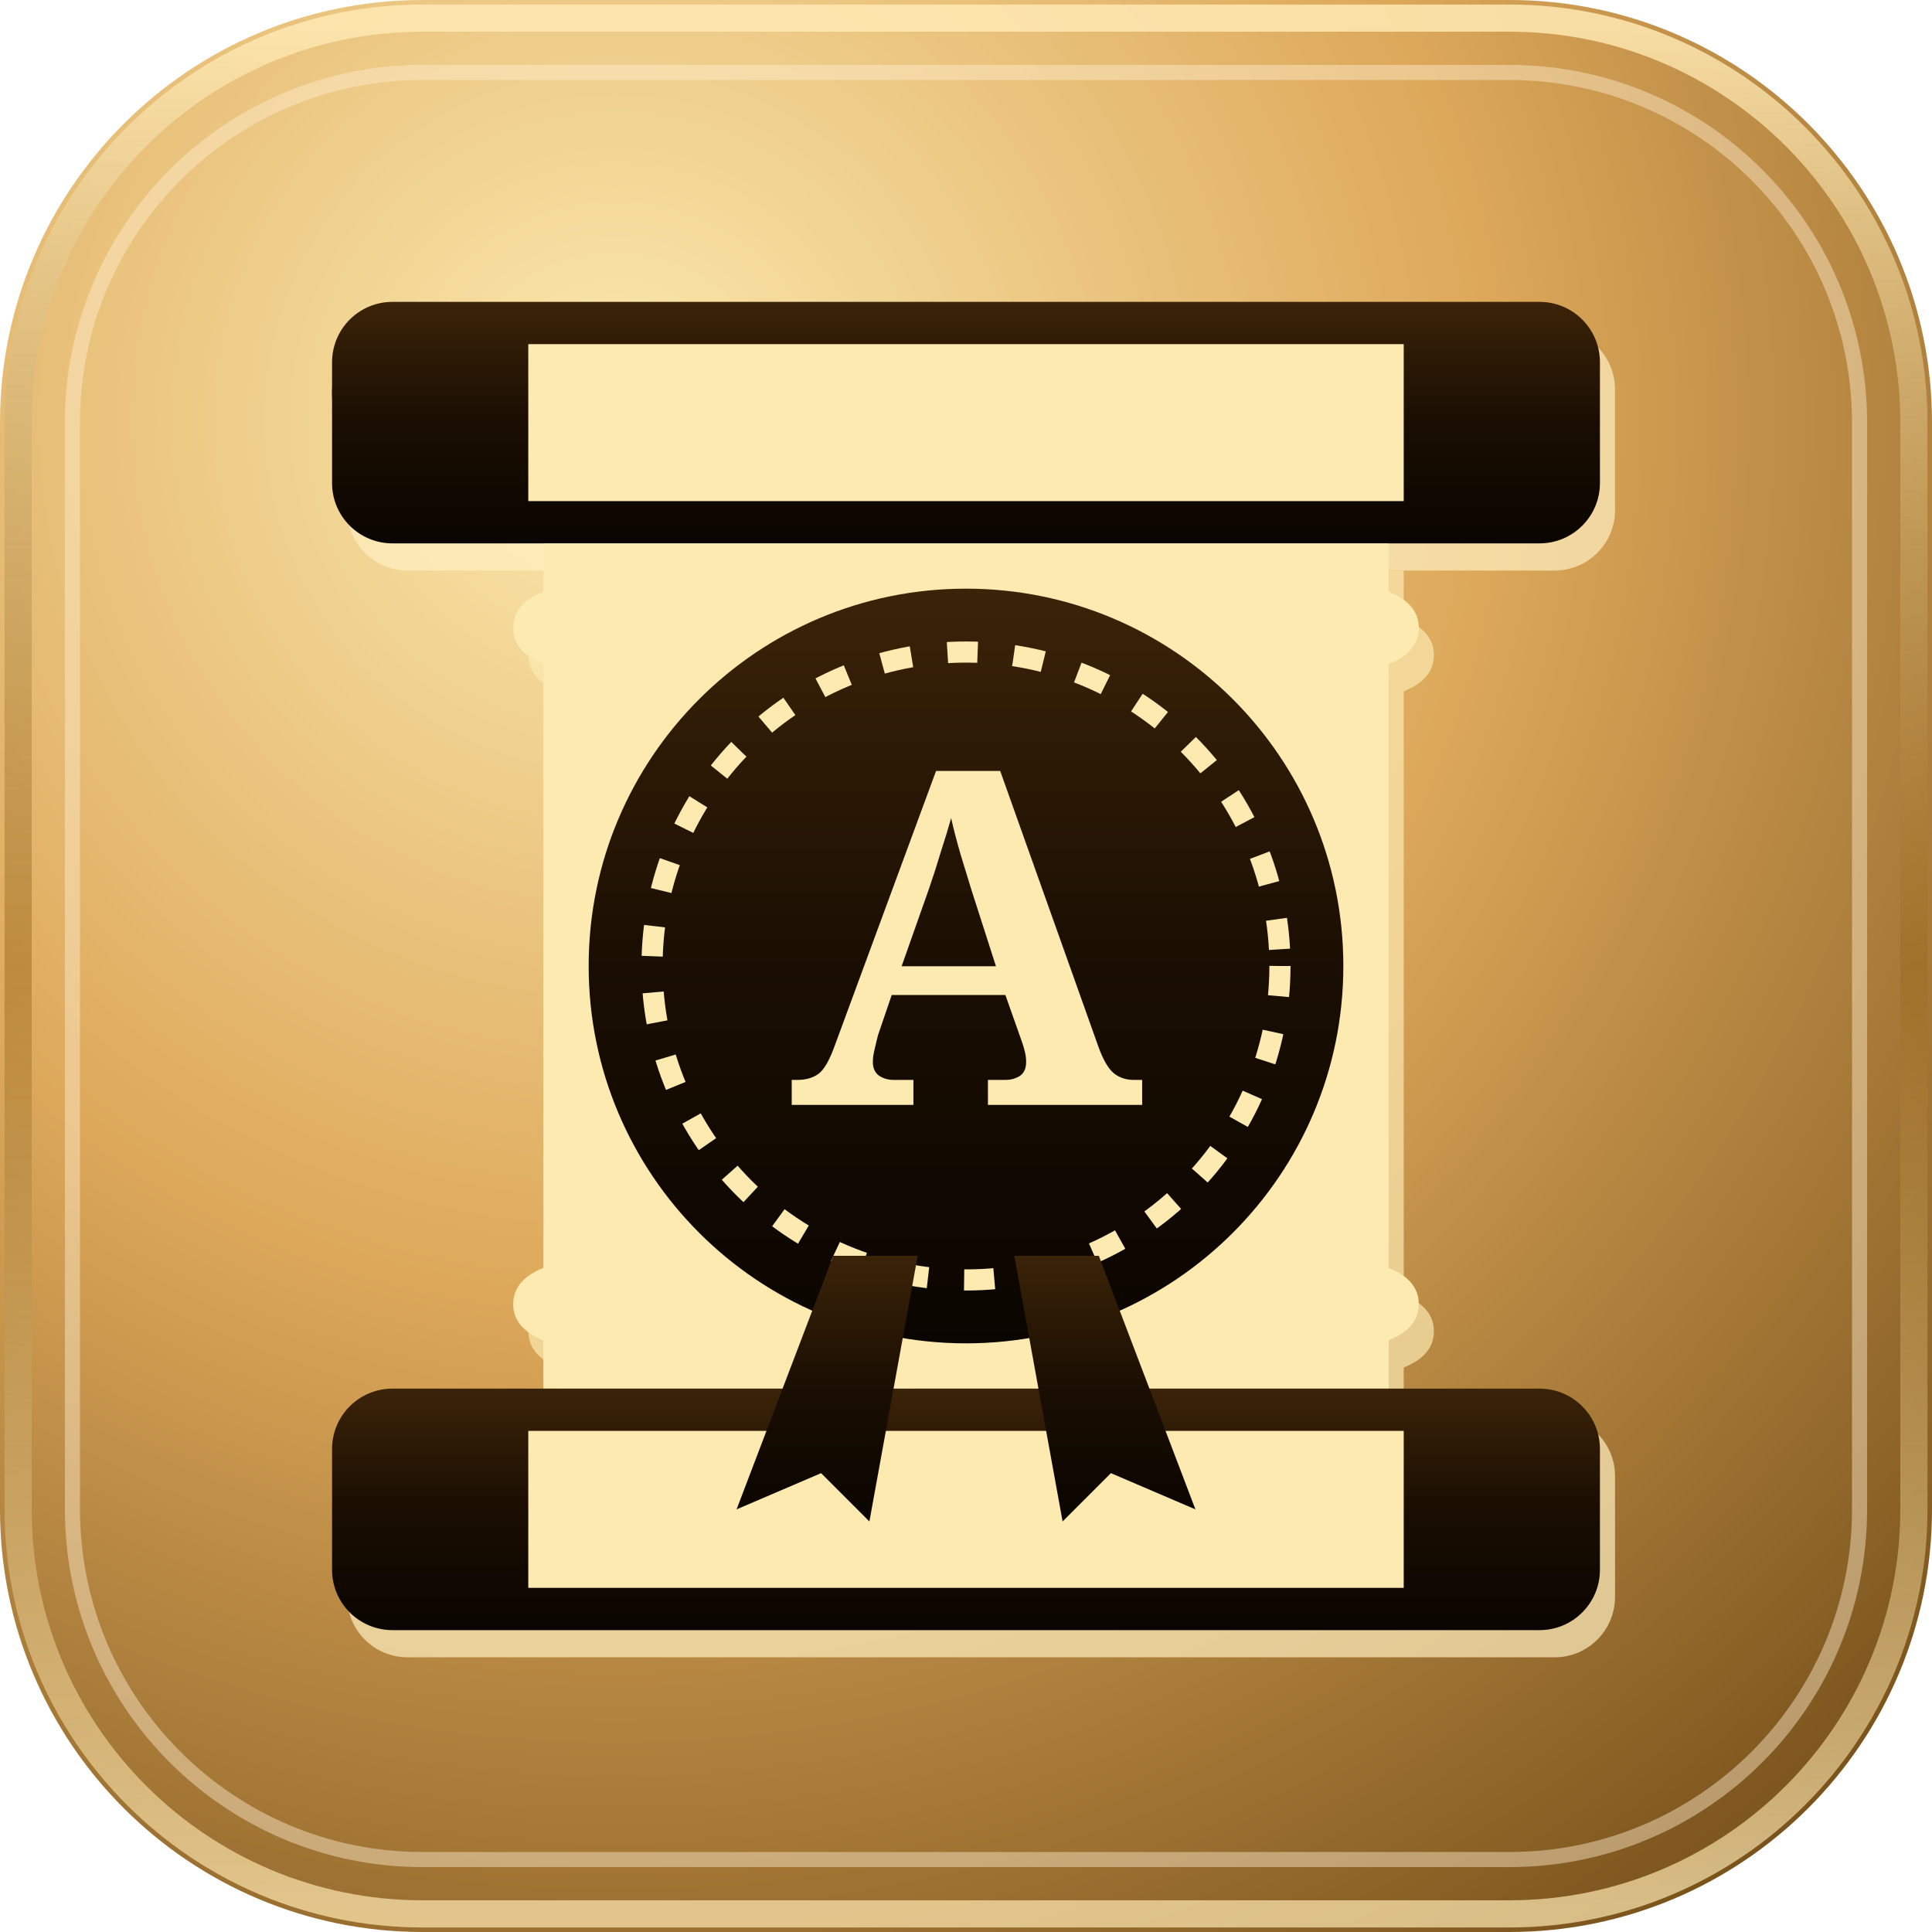
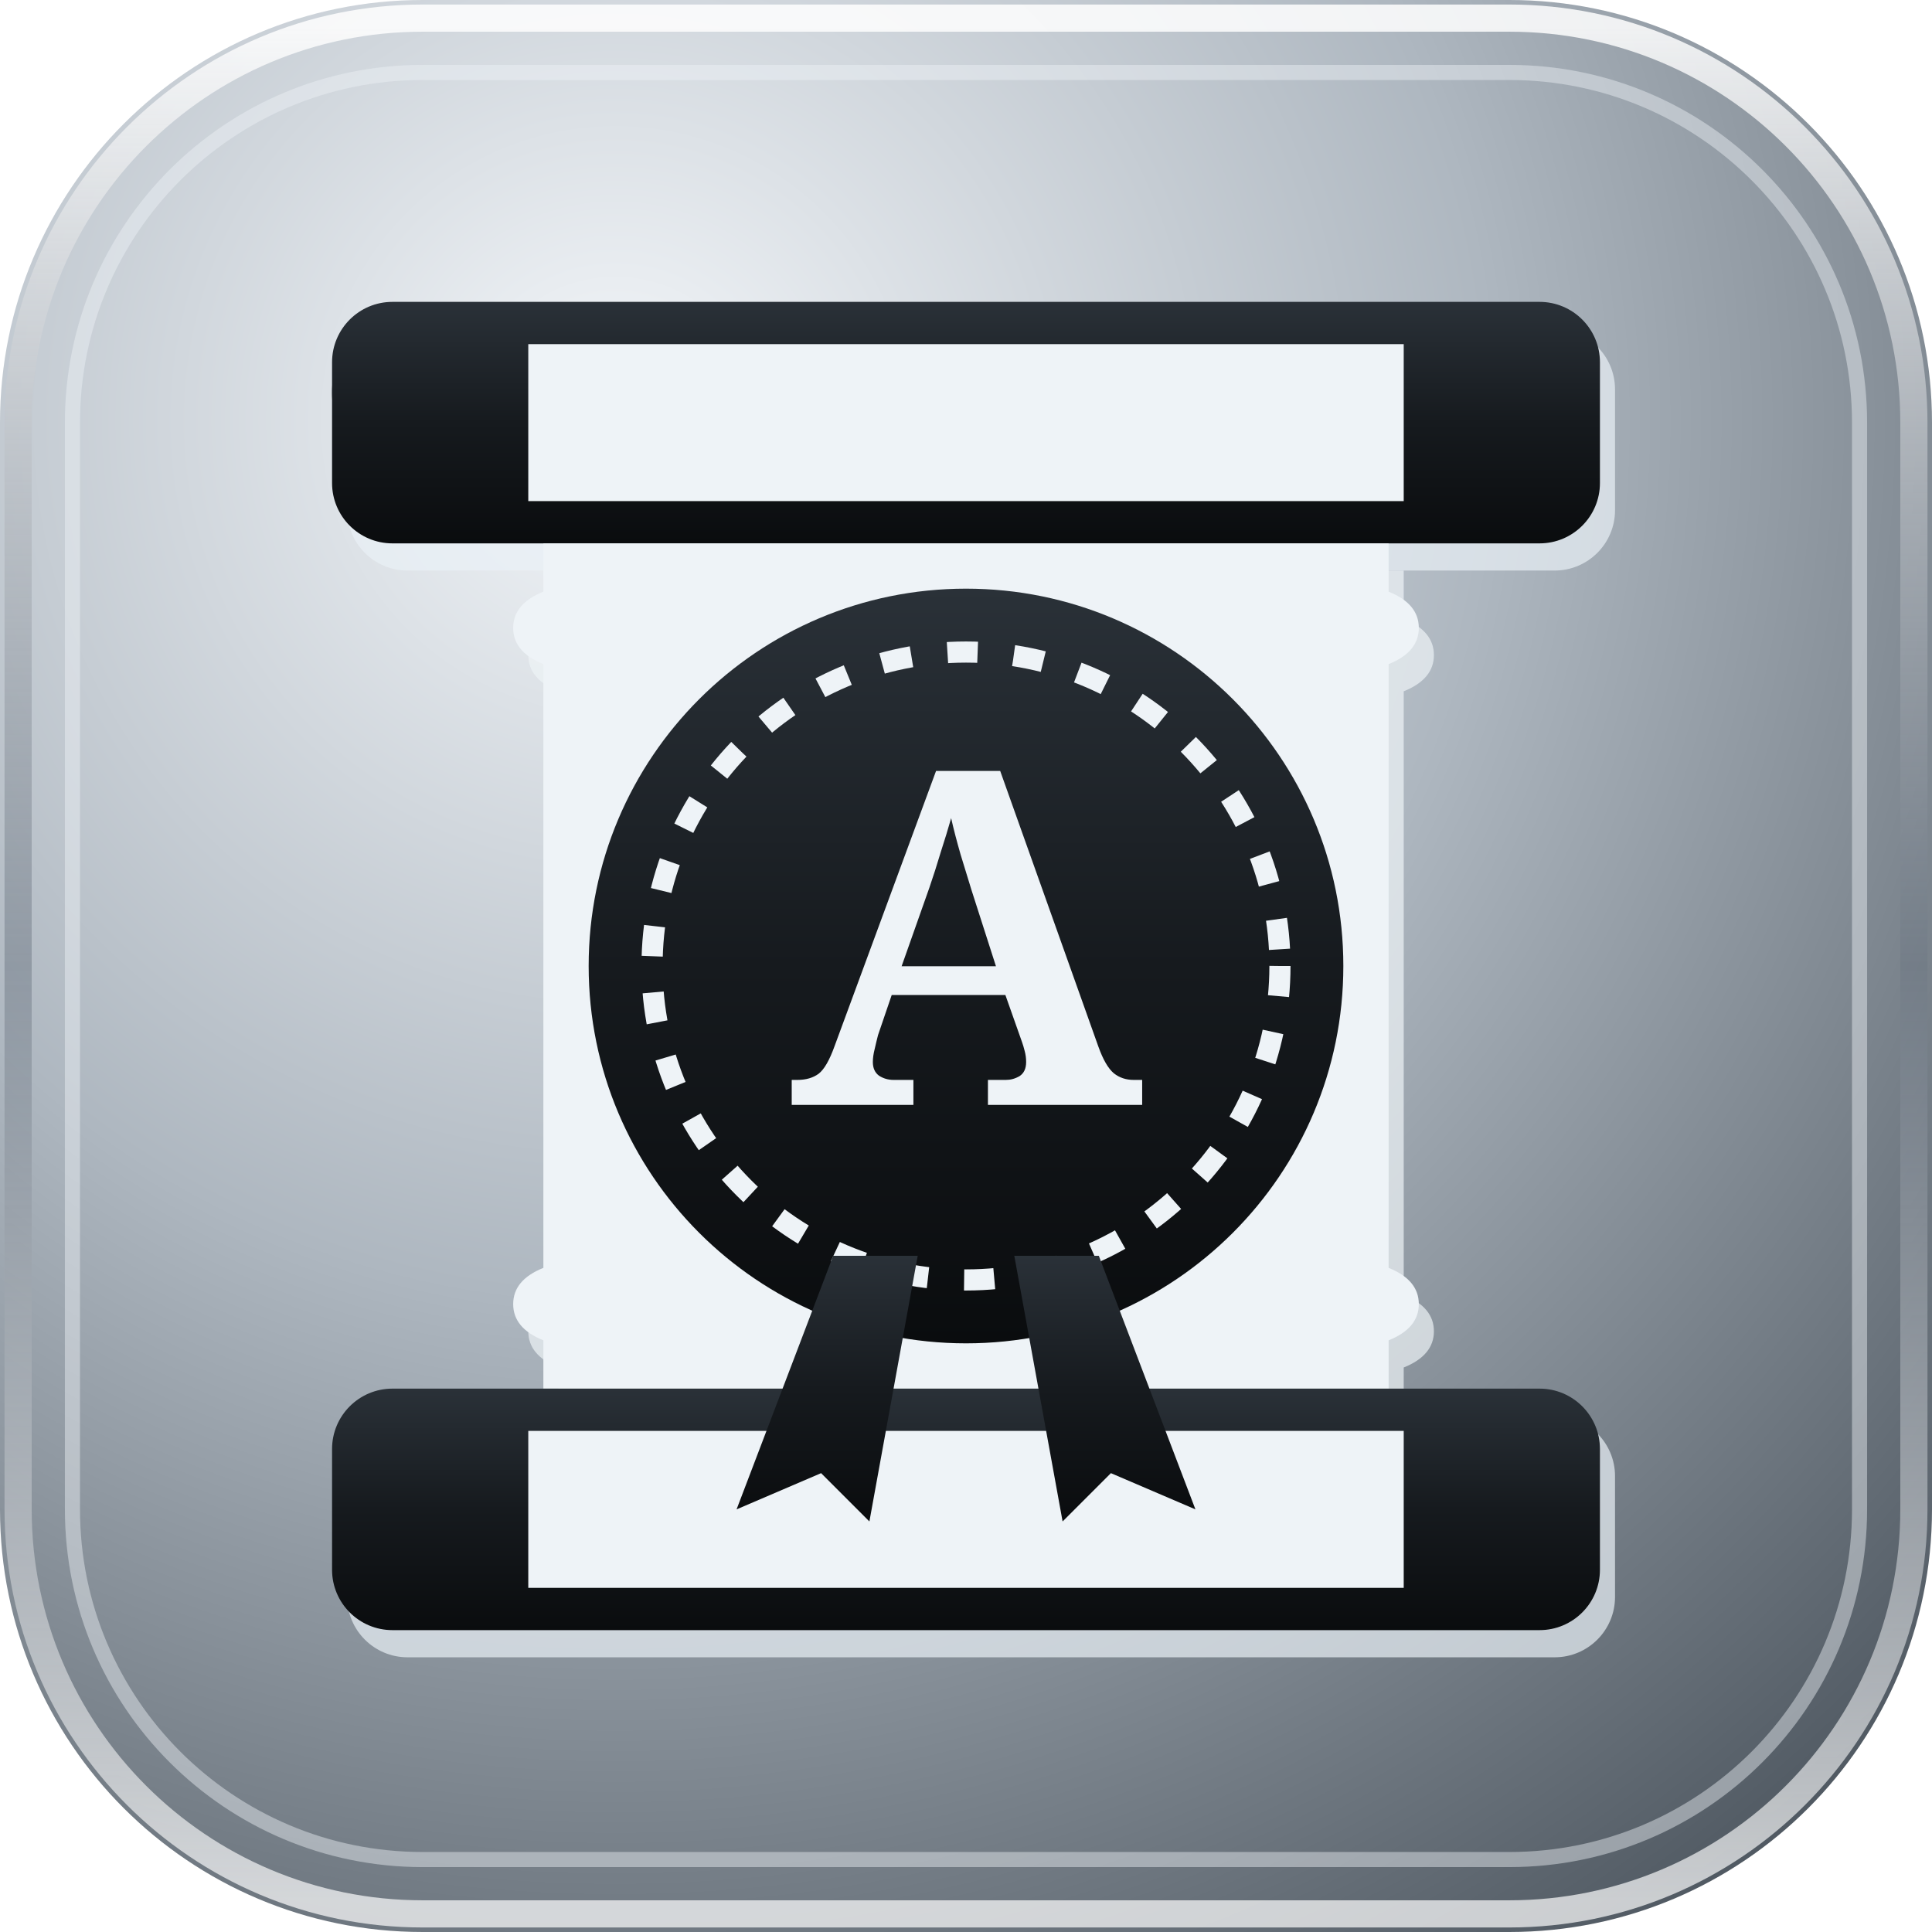
<svg xmlns="http://www.w3.org/2000/svg" viewBox="0 0 64 64" width="64" height="64">
  <defs>
    <radialGradient id="bg-act" cx="0.32" cy="0.22" r="1">
-       <stop offset="0" stop-color="#FCEAB0" />
-       <stop offset="0.45" stop-color="#DDA85A" />
-       <stop offset="1" stop-color="#6E4914" />
+       <stop offset="0" stop-color="#F4F7FA" />
+       <stop offset="0.45" stop-color="#AEB7C0" />
+       <stop offset="1" stop-color="#454E57" />
    </radialGradient>
    <linearGradient id="rim-act" x1="0" y1="0" x2="0" y2="1">
-       <stop offset="0" stop-color="#FFE9B3" stop-opacity="0.85" />
-       <stop offset="0.5" stop-color="#9A6A1F" stop-opacity="0.5" />
-       <stop offset="1" stop-color="#FFE9B3" stop-opacity="0.7" />
+       <stop offset="0" stop-color="#FFFFFF" stop-opacity="0.85" />
+       <stop offset="0.5" stop-color="#6E7884" stop-opacity="0.5" />
+       <stop offset="1" stop-color="#FFFFFF" stop-opacity="0.7" />
    </linearGradient>
    <linearGradient id="ink-act" x1="0" y1="0" x2="0" y2="1">
-       <stop offset="0" stop-color="#3B2308" />
-       <stop offset="0.5" stop-color="#1a0e02" />
-       <stop offset="1" stop-color="#0a0500" />
+       <stop offset="0" stop-color="#2A3138" />
+       <stop offset="0.5" stop-color="#161A1E" />
+       <stop offset="1" stop-color="#0A0C0E" />
    </linearGradient>
    <symbol id="act-icon" viewBox="0 0 64 64">
      <g fill-rule="evenodd">
        <path d="           M 13 11           Q 11 11 11 13           Q 11 15 13 15           L 13 15           L 13 11           Z         " />
        <rect x="11" y="10" width="42" height="8" rx="2" />
-         <rect x="17.5" y="11.4" width="29" height="5.2" fill="#FCEAB0" />
-         <path fill="#FCEAB0" d="           M 18 18           L 46 18           L 46 19.6           Q 47 20 47 20.8           Q 47 21.6 46 22           L 46 42           Q 47 42.4 47 43.2           Q 47 44 46 44.4           L 46 46           L 18 46           L 18 44.4           Q 17 44 17 43.2           Q 17 42.4 18 42           L 18 22           Q 17 21.6 17 20.8           Q 17 20 18 19.6           Z         " />
+         <rect x="17.5" y="11.4" width="29" height="5.2" fill="#EEF3F7" />
+         <path fill="#EEF3F7" d="           M 18 18           L 46 18           L 46 19.6           Q 47 20 47 20.8           Q 47 21.6 46 22           L 46 42           Q 47 42.4 47 43.2           Q 47 44 46 44.4           L 46 46           L 18 46           L 18 44.4           Q 17 44 17 43.2           Q 17 42.4 18 42           L 18 22           Q 17 21.6 17 20.8           Q 17 20 18 19.6           Z         " />
        <rect x="11" y="46" width="42" height="8" rx="2" />
-         <rect x="17.5" y="47.4" width="29" height="5.2" fill="#FCEAB0" />
+         <rect x="17.5" y="47.4" width="29" height="5.2" fill="#EEF3F7" />
        <circle cx="32" cy="32" r="12.5" />
-         <circle cx="32" cy="32" r="10.4" fill="none" stroke="#FCEAB0" stroke-width="0.7" stroke-dasharray="1 1.2" />
-         <text x="32" y="36.6" text-anchor="middle" font-family="Georgia, serif" font-size="15.5" font-weight="700" fill="#FCEAB0" stroke="none">A</text>
+         <circle cx="32" cy="32" r="10.4" fill="none" stroke="#EEF3F7" stroke-width="0.7" stroke-dasharray="1 1.2" />
+         <text x="32" y="36.6" text-anchor="middle" font-family="Georgia, serif" font-size="15.5" font-weight="700" fill="#EEF3F7" stroke="none">A</text>
        <path d="M 27.6 41.6 L 24.4 50 L 27.2 48.8 L 28.8 50.4 L 30.4 41.6 Z" />
        <path d="M 36.4 41.6 L 39.6 50 L 36.8 48.8 L 35.2 50.4 L 33.6 41.6 Z" />
      </g>
    </symbol>
  </defs>
  <rect width="64" height="64" rx="14" fill="url(#bg-act)" />
  <rect x="0.6" y="0.6" width="62.8" height="62.8" rx="13.4" fill="none" stroke="url(#rim-act)" stroke-width="0.9" />
-   <rect x="2.4" y="2.4" width="59.2" height="59.2" rx="11.6" fill="none" stroke="#FFEED0" stroke-width="0.5" stroke-opacity="0.45" />
+   <rect x="2.4" y="2.4" width="59.2" height="59.2" rx="11.6" fill="none" stroke="#EEF3F7" stroke-width="0.5" stroke-opacity="0.45" />
  <g opacity="0.7">
-     <use href="#act-icon" width="64" height="64" fill="#FFEFC0" transform="translate(0.5,0.9)" />
+     <use href="#act-icon" width="64" height="64" fill="#EAF1F6" transform="translate(0.5,0.9)" />
  </g>
  <use href="#act-icon" width="64" height="64" fill="url(#ink-act)" />
</svg>
